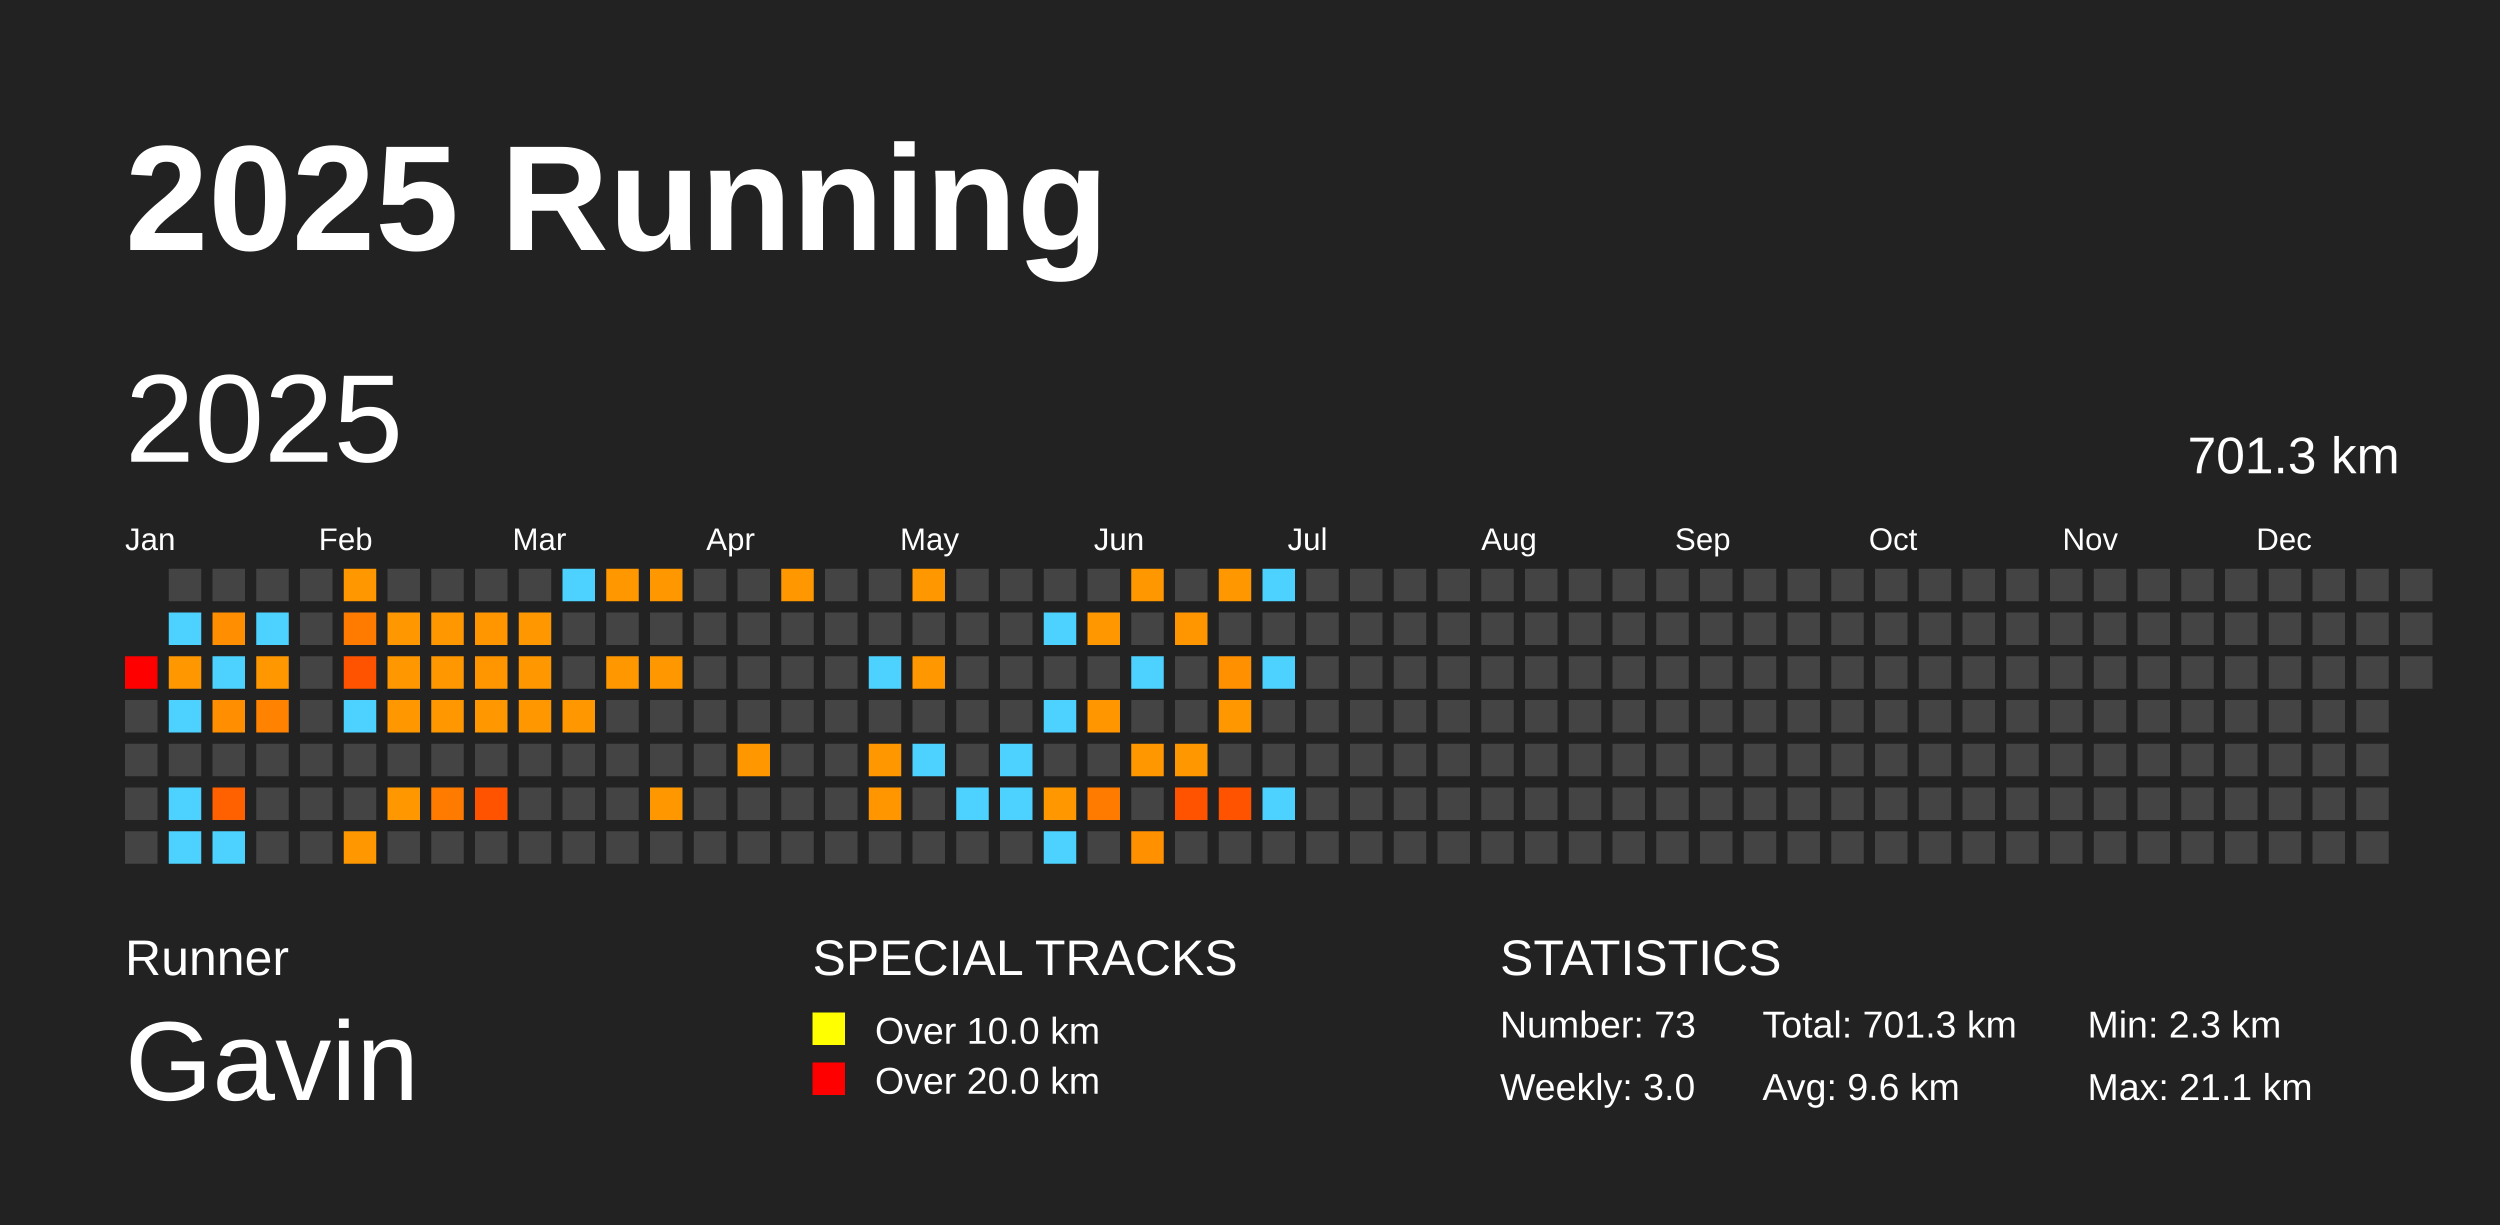
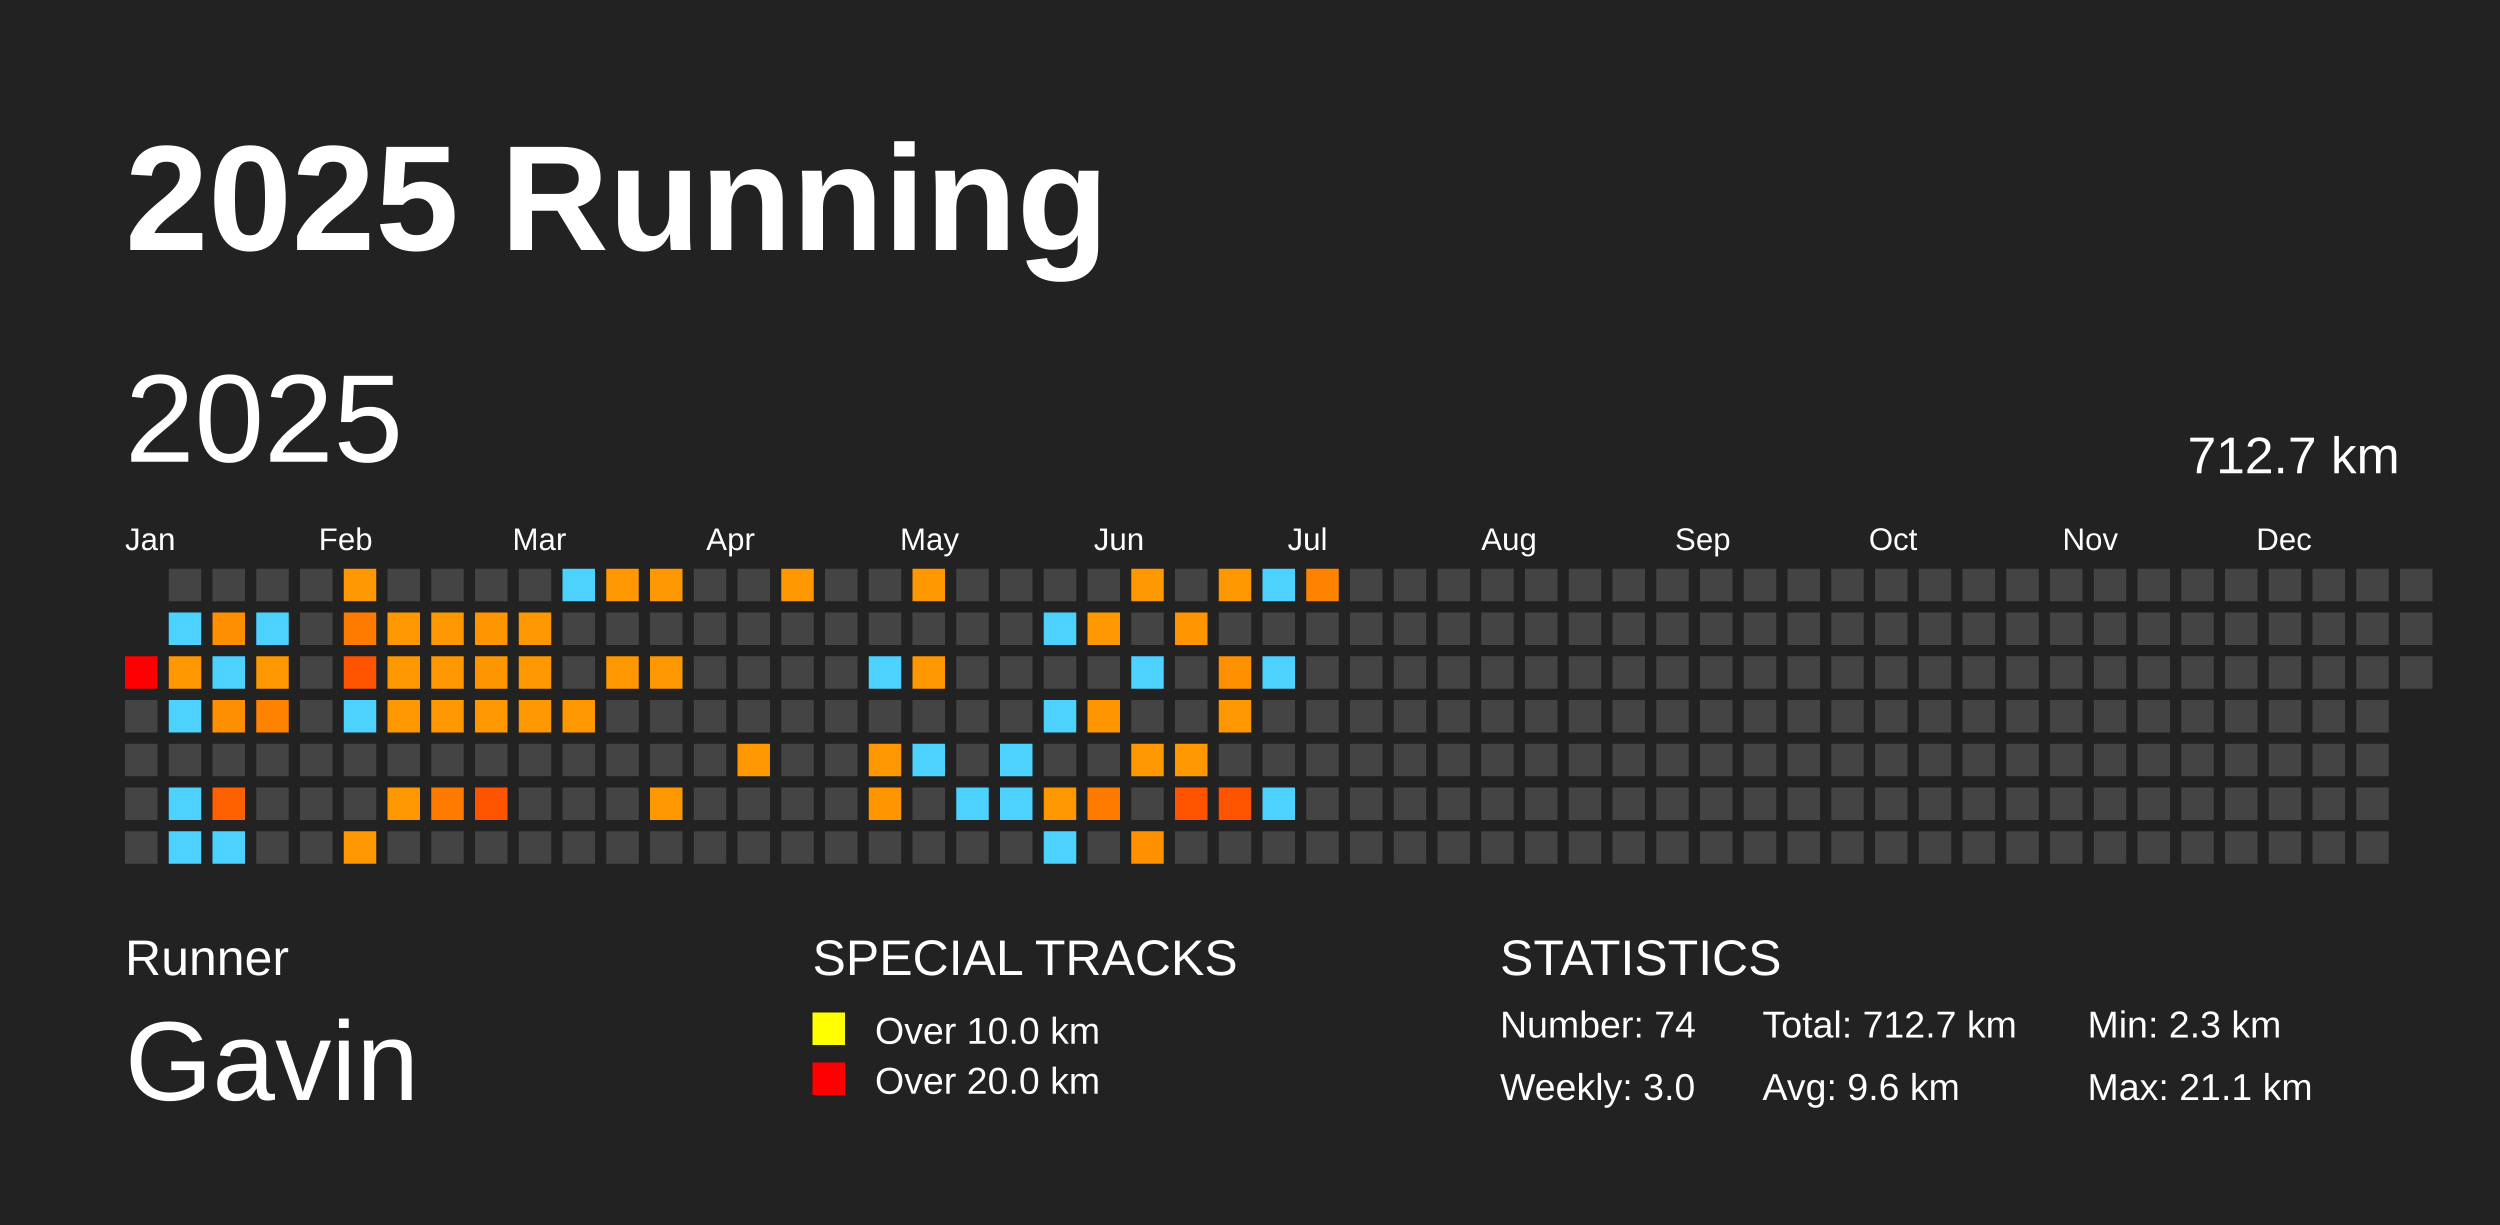
<svg xmlns="http://www.w3.org/2000/svg" baseProfile="full" height="98mm" version="1.1" viewBox="0,0,200,98" width="200mm">
  <defs />
  <rect fill="#222222" height="98" width="200" x="0" y="0" />
  <text fill="#FFFFFF" style="font-size:12px; font-family:Arial; font-weight:bold;" x="10" y="20">2025 Running</text>
  <text fill="#FFFFFF" style="font-size:4px; font-family:Arial" x="10" y="78">Runner</text>
  <text fill="#FFFFFF" style="font-size:9px; font-family:Arial" x="10" y="88">Gavin</text>
  <text fill="#FFFFFF" style="font-size:4px; font-family:Arial" x="65" y="78">SPECIAL TRACKS</text>
  <rect fill="yellow" height="2.6" width="2.6" x="65" y="81" />
  <text fill="#FFFFFF" style="font-size:3px; font-family:Arial" x="70" y="83.5">Over 10.0 km</text>
  <rect fill="red" height="2.6" width="2.6" x="65" y="85" />
  <text fill="#FFFFFF" style="font-size:3px; font-family:Arial" x="70" y="87.5">Over 20.0 km</text>
  <text fill="#FFFFFF" style="font-size:4px; font-family:Arial" x="120" y="78">STATISTICS</text>
-   <text fill="#FFFFFF" style="font-size:3px; font-family:Arial" x="120" y="83">Number: 73</text>
+   <text fill="#FFFFFF" style="font-size:3px; font-family:Arial" x="120" y="83">Number: 74</text>
  <text fill="#FFFFFF" style="font-size:3px; font-family:Arial" x="120" y="88">Weekly: 3.0</text>
-   <text fill="#FFFFFF" style="font-size:3px; font-family:Arial" x="141" y="83">Total: 701.3 km</text>
+   <text fill="#FFFFFF" style="font-size:3px; font-family:Arial" x="141" y="83">Total: 712.7 km</text>
  <text fill="#FFFFFF" style="font-size:3px; font-family:Arial" x="141" y="88">Avg: 9.6 km</text>
  <text fill="#FFFFFF" style="font-size:3px; font-family:Arial" x="167" y="83">Min: 2.3 km</text>
  <text fill="#FFFFFF" style="font-size:3px; font-family:Arial" x="167" y="88">Max: 21.1 km</text>
  <text dominant-baseline="hanging" fill="#FFFFFF" style="font-size:10.0px; font-family:Arial;" x="10" y="30">2025</text>
-   <text dominant-baseline="hanging" fill="#FFFFFF" style="font-size:4.125px; font-family:Arial;" x="175" y="35">701.3 km</text>
+   <text dominant-baseline="hanging" fill="#FFFFFF" style="font-size:4.125px; font-family:Arial;" x="175" y="35">712.7 km</text>
  <text fill="#FFFFFF" style="font-size:2.5px; font-family:Arial" x="10.0" y="44">Jan</text>
  <text fill="#FFFFFF" style="font-size:2.5px; font-family:Arial" x="25.5" y="44">Feb</text>
  <text fill="#FFFFFF" style="font-size:2.5px; font-family:Arial" x="41.0" y="44">Mar</text>
  <text fill="#FFFFFF" style="font-size:2.5px; font-family:Arial" x="56.5" y="44">Apr</text>
  <text fill="#FFFFFF" style="font-size:2.5px; font-family:Arial" x="72.0" y="44">May</text>
  <text fill="#FFFFFF" style="font-size:2.5px; font-family:Arial" x="87.5" y="44">Jun</text>
  <text fill="#FFFFFF" style="font-size:2.5px; font-family:Arial" x="103.0" y="44">Jul</text>
  <text fill="#FFFFFF" style="font-size:2.5px; font-family:Arial" x="118.5" y="44">Aug</text>
  <text fill="#FFFFFF" style="font-size:2.5px; font-family:Arial" x="134.0" y="44">Sep</text>
  <text fill="#FFFFFF" style="font-size:2.5px; font-family:Arial" x="149.5" y="44">Oct</text>
  <text fill="#FFFFFF" style="font-size:2.5px; font-family:Arial" x="165.0" y="44">Nov</text>
  <text fill="#FFFFFF" style="font-size:2.5px; font-family:Arial" x="180.5" y="44">Dec</text>
  <rect fill="red" height="2.6" width="2.6" x="10.0" y="52.5" />
  <rect fill="#444444" height="2.6" width="2.6" x="10.0" y="56.0" />
  <rect fill="#444444" height="2.6" width="2.6" x="10.0" y="59.5" />
  <rect fill="#444444" height="2.6" width="2.6" x="10.0" y="63.0" />
  <rect fill="#444444" height="2.6" width="2.6" x="10.0" y="66.5" />
  <rect fill="#444444" height="2.6" width="2.6" x="13.5" y="45.5" />
  <rect fill="#4dd2ff" height="2.6" width="2.6" x="13.5" y="49.0" />
  <rect fill="#ff9700" height="2.6" width="2.6" x="13.5" y="52.5" />
  <rect fill="#4dd2ff" height="2.6" width="2.6" x="13.5" y="56.0" />
  <rect fill="#444444" height="2.6" width="2.6" x="13.5" y="59.5" />
  <rect fill="#4dd2ff" height="2.6" width="2.6" x="13.5" y="63.0" />
  <rect fill="#4dd2ff" height="2.6" width="2.6" x="13.5" y="66.5" />
  <rect fill="#444444" height="2.6" width="2.6" x="17.0" y="45.5" />
  <rect fill="#ff8e00" height="2.6" width="2.6" x="17.0" y="49.0" />
  <rect fill="#4dd2ff" height="2.6" width="2.6" x="17.0" y="52.5" />
  <rect fill="#ff8f00" height="2.6" width="2.6" x="17.0" y="56.0" />
  <rect fill="#444444" height="2.6" width="2.6" x="17.0" y="59.5" />
  <rect fill="#ff6000" height="2.6" width="2.6" x="17.0" y="63.0" />
  <rect fill="#4dd2ff" height="2.6" width="2.6" x="17.0" y="66.5" />
  <rect fill="#444444" height="2.6" width="2.6" x="20.5" y="45.5" />
  <rect fill="#4dd2ff" height="2.6" width="2.6" x="20.5" y="49.0" />
  <rect fill="#ff9700" height="2.6" width="2.6" x="20.5" y="52.5" />
  <rect fill="#ff8200" height="2.6" width="2.6" x="20.5" y="56.0" />
  <rect fill="#444444" height="2.6" width="2.6" x="20.5" y="59.5" />
  <rect fill="#444444" height="2.6" width="2.6" x="20.5" y="63.0" />
  <rect fill="#444444" height="2.6" width="2.6" x="20.5" y="66.5" />
  <rect fill="#444444" height="2.6" width="2.6" x="24.0" y="45.5" />
  <rect fill="#444444" height="2.6" width="2.6" x="24.0" y="49.0" />
  <rect fill="#444444" height="2.6" width="2.6" x="24.0" y="52.5" />
  <rect fill="#444444" height="2.6" width="2.6" x="24.0" y="56.0" />
  <rect fill="#444444" height="2.6" width="2.6" x="24.0" y="59.5" />
  <rect fill="#444444" height="2.6" width="2.6" x="24.0" y="63.0" />
  <rect fill="#444444" height="2.6" width="2.6" x="24.0" y="66.5" />
  <rect fill="#ff9700" height="2.6" width="2.6" x="27.5" y="45.5" />
  <rect fill="#ff7b00" height="2.6" width="2.6" x="27.5" y="49.0" />
  <rect fill="#ff5300" height="2.6" width="2.6" x="27.5" y="52.5" />
  <rect fill="#4dd2ff" height="2.6" width="2.6" x="27.5" y="56.0" />
  <rect fill="#444444" height="2.6" width="2.6" x="27.5" y="59.5" />
  <rect fill="#444444" height="2.6" width="2.6" x="27.5" y="63.0" />
  <rect fill="#ff9700" height="2.6" width="2.6" x="27.5" y="66.5" />
  <rect fill="#444444" height="2.6" width="2.6" x="31.0" y="45.5" />
  <rect fill="#ff9700" height="2.6" width="2.6" x="31.0" y="49.0" />
  <rect fill="#ff9700" height="2.6" width="2.6" x="31.0" y="52.5" />
  <rect fill="#ff9700" height="2.6" width="2.6" x="31.0" y="56.0" />
  <rect fill="#444444" height="2.6" width="2.6" x="31.0" y="59.5" />
  <rect fill="#ff9700" height="2.6" width="2.6" x="31.0" y="63.0" />
  <rect fill="#444444" height="2.6" width="2.6" x="31.0" y="66.5" />
  <rect fill="#444444" height="2.6" width="2.6" x="34.5" y="45.5" />
  <rect fill="#ff9700" height="2.6" width="2.6" x="34.5" y="49.0" />
  <rect fill="#ff9700" height="2.6" width="2.6" x="34.5" y="52.5" />
  <rect fill="#ff9700" height="2.6" width="2.6" x="34.5" y="56.0" />
  <rect fill="#444444" height="2.6" width="2.6" x="34.5" y="59.5" />
  <rect fill="#ff7b00" height="2.6" width="2.6" x="34.5" y="63.0" />
  <rect fill="#444444" height="2.6" width="2.6" x="34.5" y="66.5" />
  <rect fill="#444444" height="2.6" width="2.6" x="38.0" y="45.5" />
  <rect fill="#ff9600" height="2.6" width="2.6" x="38.0" y="49.0" />
  <rect fill="#ff9600" height="2.6" width="2.6" x="38.0" y="52.5" />
  <rect fill="#ff9700" height="2.6" width="2.6" x="38.0" y="56.0" />
  <rect fill="#444444" height="2.6" width="2.6" x="38.0" y="59.5" />
  <rect fill="#ff5300" height="2.6" width="2.6" x="38.0" y="63.0" />
  <rect fill="#444444" height="2.6" width="2.6" x="38.0" y="66.5" />
  <rect fill="#444444" height="2.6" width="2.6" x="41.5" y="45.5" />
  <rect fill="#ff9700" height="2.6" width="2.6" x="41.5" y="49.0" />
  <rect fill="#ff9700" height="2.6" width="2.6" x="41.5" y="52.5" />
  <rect fill="#ff9700" height="2.6" width="2.6" x="41.5" y="56.0" />
  <rect fill="#444444" height="2.6" width="2.6" x="41.5" y="59.5" />
  <rect fill="#444444" height="2.6" width="2.6" x="41.5" y="63.0" />
  <rect fill="#444444" height="2.6" width="2.6" x="41.5" y="66.5" />
  <rect fill="#4dd2ff" height="2.6" width="2.6" x="45.0" y="45.5" />
  <rect fill="#444444" height="2.6" width="2.6" x="45.0" y="49.0" />
  <rect fill="#444444" height="2.6" width="2.6" x="45.0" y="52.5" />
  <rect fill="#ff9700" height="2.6" width="2.6" x="45.0" y="56.0" />
  <rect fill="#444444" height="2.6" width="2.6" x="45.0" y="59.5" />
  <rect fill="#444444" height="2.6" width="2.6" x="45.0" y="63.0" />
  <rect fill="#444444" height="2.6" width="2.6" x="45.0" y="66.5" />
  <rect fill="#ff9700" height="2.6" width="2.6" x="48.5" y="45.5" />
  <rect fill="#444444" height="2.6" width="2.6" x="48.5" y="49.0" />
  <rect fill="#ff9700" height="2.6" width="2.6" x="48.5" y="52.5" />
  <rect fill="#444444" height="2.6" width="2.6" x="48.5" y="56.0" />
  <rect fill="#444444" height="2.6" width="2.6" x="48.5" y="59.5" />
  <rect fill="#444444" height="2.6" width="2.6" x="48.5" y="63.0" />
  <rect fill="#444444" height="2.6" width="2.6" x="48.5" y="66.5" />
  <rect fill="#ff9700" height="2.6" width="2.6" x="52.0" y="45.5" />
  <rect fill="#444444" height="2.6" width="2.6" x="52.0" y="49.0" />
  <rect fill="#ff9700" height="2.6" width="2.6" x="52.0" y="52.5" />
  <rect fill="#444444" height="2.6" width="2.6" x="52.0" y="56.0" />
  <rect fill="#444444" height="2.6" width="2.6" x="52.0" y="59.5" />
  <rect fill="#ff9700" height="2.6" width="2.6" x="52.0" y="63.0" />
  <rect fill="#444444" height="2.6" width="2.6" x="52.0" y="66.5" />
  <rect fill="#444444" height="2.6" width="2.6" x="55.5" y="45.5" />
  <rect fill="#444444" height="2.6" width="2.6" x="55.5" y="49.0" />
  <rect fill="#444444" height="2.6" width="2.6" x="55.5" y="52.5" />
  <rect fill="#444444" height="2.6" width="2.6" x="55.5" y="56.0" />
  <rect fill="#444444" height="2.6" width="2.6" x="55.5" y="59.5" />
  <rect fill="#444444" height="2.6" width="2.6" x="55.5" y="63.0" />
  <rect fill="#444444" height="2.6" width="2.6" x="55.5" y="66.5" />
  <rect fill="#444444" height="2.6" width="2.6" x="59.0" y="45.5" />
  <rect fill="#444444" height="2.6" width="2.6" x="59.0" y="49.0" />
  <rect fill="#444444" height="2.6" width="2.6" x="59.0" y="52.5" />
  <rect fill="#444444" height="2.6" width="2.6" x="59.0" y="56.0" />
  <rect fill="#ff9700" height="2.6" width="2.6" x="59.0" y="59.5" />
  <rect fill="#444444" height="2.6" width="2.6" x="59.0" y="63.0" />
  <rect fill="#444444" height="2.6" width="2.6" x="59.0" y="66.5" />
  <rect fill="#ff9700" height="2.6" width="2.6" x="62.5" y="45.5" />
  <rect fill="#444444" height="2.6" width="2.6" x="62.5" y="49.0" />
  <rect fill="#444444" height="2.6" width="2.6" x="62.5" y="52.5" />
  <rect fill="#444444" height="2.6" width="2.6" x="62.5" y="56.0" />
  <rect fill="#444444" height="2.6" width="2.6" x="62.5" y="59.5" />
  <rect fill="#444444" height="2.6" width="2.6" x="62.5" y="63.0" />
  <rect fill="#444444" height="2.6" width="2.6" x="62.5" y="66.5" />
  <rect fill="#444444" height="2.6" width="2.6" x="66.0" y="45.5" />
  <rect fill="#444444" height="2.6" width="2.6" x="66.0" y="49.0" />
  <rect fill="#444444" height="2.6" width="2.6" x="66.0" y="52.5" />
  <rect fill="#444444" height="2.6" width="2.6" x="66.0" y="56.0" />
  <rect fill="#444444" height="2.6" width="2.6" x="66.0" y="59.5" />
  <rect fill="#444444" height="2.6" width="2.6" x="66.0" y="63.0" />
  <rect fill="#444444" height="2.6" width="2.6" x="66.0" y="66.5" />
  <rect fill="#444444" height="2.6" width="2.6" x="69.5" y="45.5" />
  <rect fill="#444444" height="2.6" width="2.6" x="69.5" y="49.0" />
  <rect fill="#4dd2ff" height="2.6" width="2.6" x="69.5" y="52.5" />
  <rect fill="#444444" height="2.6" width="2.6" x="69.5" y="56.0" />
  <rect fill="#ff9700" height="2.6" width="2.6" x="69.5" y="59.5" />
  <rect fill="#ff9600" height="2.6" width="2.6" x="69.5" y="63.0" />
  <rect fill="#444444" height="2.6" width="2.6" x="69.5" y="66.5" />
  <rect fill="#ff9700" height="2.6" width="2.6" x="73.0" y="45.5" />
  <rect fill="#444444" height="2.6" width="2.6" x="73.0" y="49.0" />
  <rect fill="#ff9700" height="2.6" width="2.6" x="73.0" y="52.5" />
  <rect fill="#444444" height="2.6" width="2.6" x="73.0" y="56.0" />
  <rect fill="#4dd2ff" height="2.6" width="2.6" x="73.0" y="59.5" />
  <rect fill="#444444" height="2.6" width="2.6" x="73.0" y="63.0" />
  <rect fill="#444444" height="2.6" width="2.6" x="73.0" y="66.5" />
  <rect fill="#444444" height="2.6" width="2.6" x="76.5" y="45.5" />
  <rect fill="#444444" height="2.6" width="2.6" x="76.5" y="49.0" />
  <rect fill="#444444" height="2.6" width="2.6" x="76.5" y="52.5" />
  <rect fill="#444444" height="2.6" width="2.6" x="76.5" y="56.0" />
  <rect fill="#444444" height="2.6" width="2.6" x="76.5" y="59.5" />
  <rect fill="#4dd2ff" height="2.6" width="2.6" x="76.5" y="63.0" />
  <rect fill="#444444" height="2.6" width="2.6" x="76.5" y="66.5" />
  <rect fill="#444444" height="2.6" width="2.6" x="80.0" y="45.5" />
  <rect fill="#444444" height="2.6" width="2.6" x="80.0" y="49.0" />
  <rect fill="#444444" height="2.6" width="2.6" x="80.0" y="52.5" />
  <rect fill="#444444" height="2.6" width="2.6" x="80.0" y="56.0" />
  <rect fill="#4dd2ff" height="2.6" width="2.6" x="80.0" y="59.5" />
  <rect fill="#4dd2ff" height="2.6" width="2.6" x="80.0" y="63.0" />
  <rect fill="#444444" height="2.6" width="2.6" x="80.0" y="66.5" />
  <rect fill="#444444" height="2.6" width="2.6" x="83.5" y="45.5" />
  <rect fill="#4dd2ff" height="2.6" width="2.6" x="83.5" y="49.0" />
  <rect fill="#444444" height="2.6" width="2.6" x="83.5" y="52.5" />
  <rect fill="#4dd2ff" height="2.6" width="2.6" x="83.5" y="56.0" />
  <rect fill="#444444" height="2.6" width="2.6" x="83.5" y="59.5" />
  <rect fill="#ff9700" height="2.6" width="2.6" x="83.5" y="63.0" />
  <rect fill="#4dd2ff" height="2.6" width="2.6" x="83.5" y="66.5" />
  <rect fill="#444444" height="2.6" width="2.6" x="87.0" y="45.5" />
  <rect fill="#ff9700" height="2.6" width="2.6" x="87.0" y="49.0" />
  <rect fill="#444444" height="2.6" width="2.6" x="87.0" y="52.5" />
  <rect fill="#ff9600" height="2.6" width="2.6" x="87.0" y="56.0" />
  <rect fill="#444444" height="2.6" width="2.6" x="87.0" y="59.5" />
  <rect fill="#ff7b00" height="2.6" width="2.6" x="87.0" y="63.0" />
  <rect fill="#444444" height="2.6" width="2.6" x="87.0" y="66.5" />
  <rect fill="#ff9700" height="2.6" width="2.6" x="90.5" y="45.5" />
  <rect fill="#444444" height="2.6" width="2.6" x="90.5" y="49.0" />
  <rect fill="#4dd2ff" height="2.6" width="2.6" x="90.5" y="52.5" />
  <rect fill="#444444" height="2.6" width="2.6" x="90.5" y="56.0" />
  <rect fill="#ff9700" height="2.6" width="2.6" x="90.5" y="59.5" />
  <rect fill="#444444" height="2.6" width="2.6" x="90.5" y="63.0" />
  <rect fill="#ff9000" height="2.6" width="2.6" x="90.5" y="66.5" />
  <rect fill="#444444" height="2.6" width="2.6" x="94.0" y="45.5" />
  <rect fill="#ff9600" height="2.6" width="2.6" x="94.0" y="49.0" />
  <rect fill="#444444" height="2.6" width="2.6" x="94.0" y="52.5" />
  <rect fill="#444444" height="2.6" width="2.6" x="94.0" y="56.0" />
  <rect fill="#ff9700" height="2.6" width="2.6" x="94.0" y="59.5" />
  <rect fill="#ff5300" height="2.6" width="2.6" x="94.0" y="63.0" />
  <rect fill="#444444" height="2.6" width="2.6" x="94.0" y="66.5" />
  <rect fill="#ff9700" height="2.6" width="2.6" x="97.5" y="45.5" />
  <rect fill="#444444" height="2.6" width="2.6" x="97.5" y="49.0" />
  <rect fill="#ff9000" height="2.6" width="2.6" x="97.5" y="52.5" />
  <rect fill="#ff9700" height="2.6" width="2.6" x="97.5" y="56.0" />
  <rect fill="#444444" height="2.6" width="2.6" x="97.5" y="59.5" />
  <rect fill="#ff5300" height="2.6" width="2.6" x="97.5" y="63.0" />
  <rect fill="#444444" height="2.6" width="2.6" x="97.5" y="66.5" />
  <rect fill="#4dd2ff" height="2.6" width="2.6" x="101.0" y="45.5" />
  <rect fill="#444444" height="2.6" width="2.6" x="101.0" y="49.0" />
  <rect fill="#4dd2ff" height="2.6" width="2.6" x="101.0" y="52.5" />
  <rect fill="#444444" height="2.6" width="2.6" x="101.0" y="56.0" />
  <rect fill="#444444" height="2.6" width="2.6" x="101.0" y="59.5" />
  <rect fill="#4dd2ff" height="2.6" width="2.6" x="101.0" y="63.0" />
  <rect fill="#444444" height="2.6" width="2.6" x="101.0" y="66.5" />
-   <rect fill="#444444" height="2.6" width="2.6" x="104.5" y="45.5" />
+   <rect fill="#ff8300" height="2.6" width="2.6" x="104.5" y="45.5" />
  <rect fill="#444444" height="2.6" width="2.6" x="104.5" y="49.0" />
  <rect fill="#444444" height="2.6" width="2.6" x="104.5" y="52.5" />
  <rect fill="#444444" height="2.6" width="2.6" x="104.5" y="56.0" />
  <rect fill="#444444" height="2.6" width="2.6" x="104.5" y="59.5" />
  <rect fill="#444444" height="2.6" width="2.6" x="104.5" y="63.0" />
  <rect fill="#444444" height="2.6" width="2.6" x="104.5" y="66.5" />
  <rect fill="#444444" height="2.6" width="2.6" x="108.0" y="45.5" />
  <rect fill="#444444" height="2.6" width="2.6" x="108.0" y="49.0" />
  <rect fill="#444444" height="2.6" width="2.6" x="108.0" y="52.5" />
  <rect fill="#444444" height="2.6" width="2.6" x="108.0" y="56.0" />
  <rect fill="#444444" height="2.6" width="2.6" x="108.0" y="59.5" />
  <rect fill="#444444" height="2.6" width="2.6" x="108.0" y="63.0" />
  <rect fill="#444444" height="2.6" width="2.6" x="108.0" y="66.5" />
  <rect fill="#444444" height="2.6" width="2.6" x="111.5" y="45.5" />
  <rect fill="#444444" height="2.6" width="2.6" x="111.5" y="49.0" />
  <rect fill="#444444" height="2.6" width="2.6" x="111.5" y="52.5" />
  <rect fill="#444444" height="2.6" width="2.6" x="111.5" y="56.0" />
  <rect fill="#444444" height="2.6" width="2.6" x="111.5" y="59.5" />
  <rect fill="#444444" height="2.6" width="2.6" x="111.5" y="63.0" />
  <rect fill="#444444" height="2.6" width="2.6" x="111.5" y="66.5" />
  <rect fill="#444444" height="2.6" width="2.6" x="115.0" y="45.5" />
  <rect fill="#444444" height="2.6" width="2.6" x="115.0" y="49.0" />
  <rect fill="#444444" height="2.6" width="2.6" x="115.0" y="52.5" />
  <rect fill="#444444" height="2.6" width="2.6" x="115.0" y="56.0" />
  <rect fill="#444444" height="2.6" width="2.6" x="115.0" y="59.5" />
  <rect fill="#444444" height="2.6" width="2.6" x="115.0" y="63.0" />
  <rect fill="#444444" height="2.6" width="2.6" x="115.0" y="66.5" />
  <rect fill="#444444" height="2.6" width="2.6" x="118.5" y="45.5" />
  <rect fill="#444444" height="2.6" width="2.6" x="118.5" y="49.0" />
  <rect fill="#444444" height="2.6" width="2.6" x="118.5" y="52.5" />
  <rect fill="#444444" height="2.6" width="2.6" x="118.5" y="56.0" />
  <rect fill="#444444" height="2.6" width="2.6" x="118.5" y="59.5" />
  <rect fill="#444444" height="2.6" width="2.6" x="118.5" y="63.0" />
  <rect fill="#444444" height="2.6" width="2.6" x="118.5" y="66.5" />
  <rect fill="#444444" height="2.6" width="2.6" x="122.0" y="45.5" />
  <rect fill="#444444" height="2.6" width="2.6" x="122.0" y="49.0" />
  <rect fill="#444444" height="2.6" width="2.6" x="122.0" y="52.5" />
  <rect fill="#444444" height="2.6" width="2.6" x="122.0" y="56.0" />
  <rect fill="#444444" height="2.6" width="2.6" x="122.0" y="59.5" />
  <rect fill="#444444" height="2.6" width="2.6" x="122.0" y="63.0" />
  <rect fill="#444444" height="2.6" width="2.6" x="122.0" y="66.5" />
  <rect fill="#444444" height="2.6" width="2.6" x="125.5" y="45.5" />
  <rect fill="#444444" height="2.6" width="2.6" x="125.5" y="49.0" />
  <rect fill="#444444" height="2.6" width="2.6" x="125.5" y="52.5" />
  <rect fill="#444444" height="2.6" width="2.6" x="125.5" y="56.0" />
  <rect fill="#444444" height="2.6" width="2.6" x="125.5" y="59.5" />
  <rect fill="#444444" height="2.6" width="2.6" x="125.5" y="63.0" />
  <rect fill="#444444" height="2.6" width="2.6" x="125.5" y="66.5" />
  <rect fill="#444444" height="2.6" width="2.6" x="129.0" y="45.5" />
  <rect fill="#444444" height="2.6" width="2.6" x="129.0" y="49.0" />
  <rect fill="#444444" height="2.6" width="2.6" x="129.0" y="52.5" />
  <rect fill="#444444" height="2.6" width="2.6" x="129.0" y="56.0" />
  <rect fill="#444444" height="2.6" width="2.6" x="129.0" y="59.5" />
  <rect fill="#444444" height="2.6" width="2.6" x="129.0" y="63.0" />
  <rect fill="#444444" height="2.6" width="2.6" x="129.0" y="66.5" />
  <rect fill="#444444" height="2.6" width="2.6" x="132.5" y="45.5" />
  <rect fill="#444444" height="2.6" width="2.6" x="132.5" y="49.0" />
  <rect fill="#444444" height="2.6" width="2.6" x="132.5" y="52.5" />
  <rect fill="#444444" height="2.6" width="2.6" x="132.5" y="56.0" />
  <rect fill="#444444" height="2.6" width="2.6" x="132.5" y="59.5" />
  <rect fill="#444444" height="2.6" width="2.6" x="132.5" y="63.0" />
  <rect fill="#444444" height="2.6" width="2.6" x="132.5" y="66.5" />
  <rect fill="#444444" height="2.6" width="2.6" x="136.0" y="45.5" />
  <rect fill="#444444" height="2.6" width="2.6" x="136.0" y="49.0" />
  <rect fill="#444444" height="2.6" width="2.6" x="136.0" y="52.5" />
  <rect fill="#444444" height="2.6" width="2.6" x="136.0" y="56.0" />
  <rect fill="#444444" height="2.6" width="2.6" x="136.0" y="59.5" />
  <rect fill="#444444" height="2.6" width="2.6" x="136.0" y="63.0" />
  <rect fill="#444444" height="2.6" width="2.6" x="136.0" y="66.5" />
  <rect fill="#444444" height="2.6" width="2.6" x="139.5" y="45.5" />
  <rect fill="#444444" height="2.6" width="2.6" x="139.5" y="49.0" />
  <rect fill="#444444" height="2.6" width="2.6" x="139.5" y="52.5" />
  <rect fill="#444444" height="2.6" width="2.6" x="139.5" y="56.0" />
  <rect fill="#444444" height="2.6" width="2.6" x="139.5" y="59.5" />
  <rect fill="#444444" height="2.6" width="2.6" x="139.5" y="63.0" />
  <rect fill="#444444" height="2.6" width="2.6" x="139.5" y="66.5" />
  <rect fill="#444444" height="2.6" width="2.6" x="143.0" y="45.5" />
  <rect fill="#444444" height="2.6" width="2.6" x="143.0" y="49.0" />
  <rect fill="#444444" height="2.6" width="2.6" x="143.0" y="52.5" />
  <rect fill="#444444" height="2.6" width="2.6" x="143.0" y="56.0" />
  <rect fill="#444444" height="2.6" width="2.6" x="143.0" y="59.5" />
  <rect fill="#444444" height="2.6" width="2.6" x="143.0" y="63.0" />
  <rect fill="#444444" height="2.6" width="2.6" x="143.0" y="66.5" />
  <rect fill="#444444" height="2.6" width="2.6" x="146.5" y="45.5" />
  <rect fill="#444444" height="2.6" width="2.6" x="146.5" y="49.0" />
  <rect fill="#444444" height="2.6" width="2.6" x="146.5" y="52.5" />
  <rect fill="#444444" height="2.6" width="2.6" x="146.5" y="56.0" />
  <rect fill="#444444" height="2.6" width="2.6" x="146.5" y="59.5" />
  <rect fill="#444444" height="2.6" width="2.6" x="146.5" y="63.0" />
  <rect fill="#444444" height="2.6" width="2.6" x="146.5" y="66.5" />
  <rect fill="#444444" height="2.6" width="2.6" x="150.0" y="45.5" />
  <rect fill="#444444" height="2.6" width="2.6" x="150.0" y="49.0" />
  <rect fill="#444444" height="2.6" width="2.6" x="150.0" y="52.5" />
  <rect fill="#444444" height="2.6" width="2.6" x="150.0" y="56.0" />
  <rect fill="#444444" height="2.6" width="2.6" x="150.0" y="59.5" />
  <rect fill="#444444" height="2.6" width="2.6" x="150.0" y="63.0" />
  <rect fill="#444444" height="2.6" width="2.6" x="150.0" y="66.5" />
  <rect fill="#444444" height="2.6" width="2.6" x="153.5" y="45.5" />
  <rect fill="#444444" height="2.6" width="2.6" x="153.5" y="49.0" />
  <rect fill="#444444" height="2.6" width="2.6" x="153.5" y="52.5" />
  <rect fill="#444444" height="2.6" width="2.6" x="153.5" y="56.0" />
  <rect fill="#444444" height="2.6" width="2.6" x="153.5" y="59.5" />
  <rect fill="#444444" height="2.6" width="2.6" x="153.5" y="63.0" />
  <rect fill="#444444" height="2.6" width="2.6" x="153.5" y="66.5" />
  <rect fill="#444444" height="2.6" width="2.6" x="157.0" y="45.5" />
  <rect fill="#444444" height="2.6" width="2.6" x="157.0" y="49.0" />
  <rect fill="#444444" height="2.6" width="2.6" x="157.0" y="52.5" />
  <rect fill="#444444" height="2.6" width="2.6" x="157.0" y="56.0" />
  <rect fill="#444444" height="2.6" width="2.6" x="157.0" y="59.5" />
  <rect fill="#444444" height="2.6" width="2.6" x="157.0" y="63.0" />
  <rect fill="#444444" height="2.6" width="2.6" x="157.0" y="66.5" />
  <rect fill="#444444" height="2.6" width="2.6" x="160.5" y="45.5" />
  <rect fill="#444444" height="2.6" width="2.6" x="160.5" y="49.0" />
  <rect fill="#444444" height="2.6" width="2.6" x="160.5" y="52.5" />
  <rect fill="#444444" height="2.6" width="2.6" x="160.5" y="56.0" />
  <rect fill="#444444" height="2.6" width="2.6" x="160.5" y="59.5" />
  <rect fill="#444444" height="2.6" width="2.6" x="160.5" y="63.0" />
  <rect fill="#444444" height="2.6" width="2.6" x="160.5" y="66.5" />
  <rect fill="#444444" height="2.6" width="2.6" x="164.0" y="45.5" />
  <rect fill="#444444" height="2.6" width="2.6" x="164.0" y="49.0" />
  <rect fill="#444444" height="2.6" width="2.6" x="164.0" y="52.5" />
  <rect fill="#444444" height="2.6" width="2.6" x="164.0" y="56.0" />
  <rect fill="#444444" height="2.6" width="2.6" x="164.0" y="59.5" />
  <rect fill="#444444" height="2.6" width="2.6" x="164.0" y="63.0" />
  <rect fill="#444444" height="2.6" width="2.6" x="164.0" y="66.5" />
  <rect fill="#444444" height="2.6" width="2.6" x="167.5" y="45.5" />
  <rect fill="#444444" height="2.6" width="2.6" x="167.5" y="49.0" />
  <rect fill="#444444" height="2.6" width="2.6" x="167.5" y="52.5" />
  <rect fill="#444444" height="2.6" width="2.6" x="167.5" y="56.0" />
  <rect fill="#444444" height="2.6" width="2.6" x="167.5" y="59.5" />
  <rect fill="#444444" height="2.6" width="2.6" x="167.5" y="63.0" />
  <rect fill="#444444" height="2.6" width="2.6" x="167.5" y="66.5" />
  <rect fill="#444444" height="2.6" width="2.6" x="171.0" y="45.5" />
  <rect fill="#444444" height="2.6" width="2.6" x="171.0" y="49.0" />
  <rect fill="#444444" height="2.6" width="2.6" x="171.0" y="52.5" />
  <rect fill="#444444" height="2.6" width="2.6" x="171.0" y="56.0" />
  <rect fill="#444444" height="2.6" width="2.6" x="171.0" y="59.5" />
  <rect fill="#444444" height="2.6" width="2.6" x="171.0" y="63.0" />
  <rect fill="#444444" height="2.6" width="2.6" x="171.0" y="66.5" />
  <rect fill="#444444" height="2.6" width="2.6" x="174.5" y="45.5" />
  <rect fill="#444444" height="2.6" width="2.6" x="174.5" y="49.0" />
  <rect fill="#444444" height="2.6" width="2.6" x="174.5" y="52.5" />
  <rect fill="#444444" height="2.6" width="2.6" x="174.5" y="56.0" />
  <rect fill="#444444" height="2.6" width="2.6" x="174.5" y="59.5" />
  <rect fill="#444444" height="2.6" width="2.6" x="174.5" y="63.0" />
  <rect fill="#444444" height="2.6" width="2.6" x="174.5" y="66.5" />
  <rect fill="#444444" height="2.6" width="2.6" x="178.0" y="45.5" />
  <rect fill="#444444" height="2.6" width="2.6" x="178.0" y="49.0" />
  <rect fill="#444444" height="2.6" width="2.6" x="178.0" y="52.5" />
  <rect fill="#444444" height="2.6" width="2.6" x="178.0" y="56.0" />
  <rect fill="#444444" height="2.6" width="2.6" x="178.0" y="59.5" />
  <rect fill="#444444" height="2.6" width="2.6" x="178.0" y="63.0" />
  <rect fill="#444444" height="2.6" width="2.6" x="178.0" y="66.5" />
  <rect fill="#444444" height="2.6" width="2.6" x="181.5" y="45.5" />
  <rect fill="#444444" height="2.6" width="2.6" x="181.5" y="49.0" />
  <rect fill="#444444" height="2.6" width="2.6" x="181.5" y="52.5" />
  <rect fill="#444444" height="2.6" width="2.6" x="181.5" y="56.0" />
  <rect fill="#444444" height="2.6" width="2.6" x="181.5" y="59.5" />
  <rect fill="#444444" height="2.6" width="2.6" x="181.5" y="63.0" />
  <rect fill="#444444" height="2.6" width="2.6" x="181.5" y="66.5" />
  <rect fill="#444444" height="2.6" width="2.6" x="185.0" y="45.5" />
  <rect fill="#444444" height="2.6" width="2.6" x="185.0" y="49.0" />
  <rect fill="#444444" height="2.6" width="2.6" x="185.0" y="52.5" />
  <rect fill="#444444" height="2.6" width="2.6" x="185.0" y="56.0" />
  <rect fill="#444444" height="2.6" width="2.6" x="185.0" y="59.5" />
  <rect fill="#444444" height="2.6" width="2.6" x="185.0" y="63.0" />
  <rect fill="#444444" height="2.6" width="2.6" x="185.0" y="66.5" />
  <rect fill="#444444" height="2.6" width="2.6" x="188.5" y="45.5" />
  <rect fill="#444444" height="2.6" width="2.6" x="188.5" y="49.0" />
  <rect fill="#444444" height="2.6" width="2.6" x="188.5" y="52.5" />
  <rect fill="#444444" height="2.6" width="2.6" x="188.5" y="56.0" />
  <rect fill="#444444" height="2.6" width="2.6" x="188.5" y="59.5" />
  <rect fill="#444444" height="2.6" width="2.6" x="188.5" y="63.0" />
  <rect fill="#444444" height="2.6" width="2.6" x="188.5" y="66.5" />
  <rect fill="#444444" height="2.6" width="2.6" x="192.0" y="45.5" />
  <rect fill="#444444" height="2.6" width="2.6" x="192.0" y="49.0" />
  <rect fill="#444444" height="2.6" width="2.6" x="192.0" y="52.5" />
</svg>
